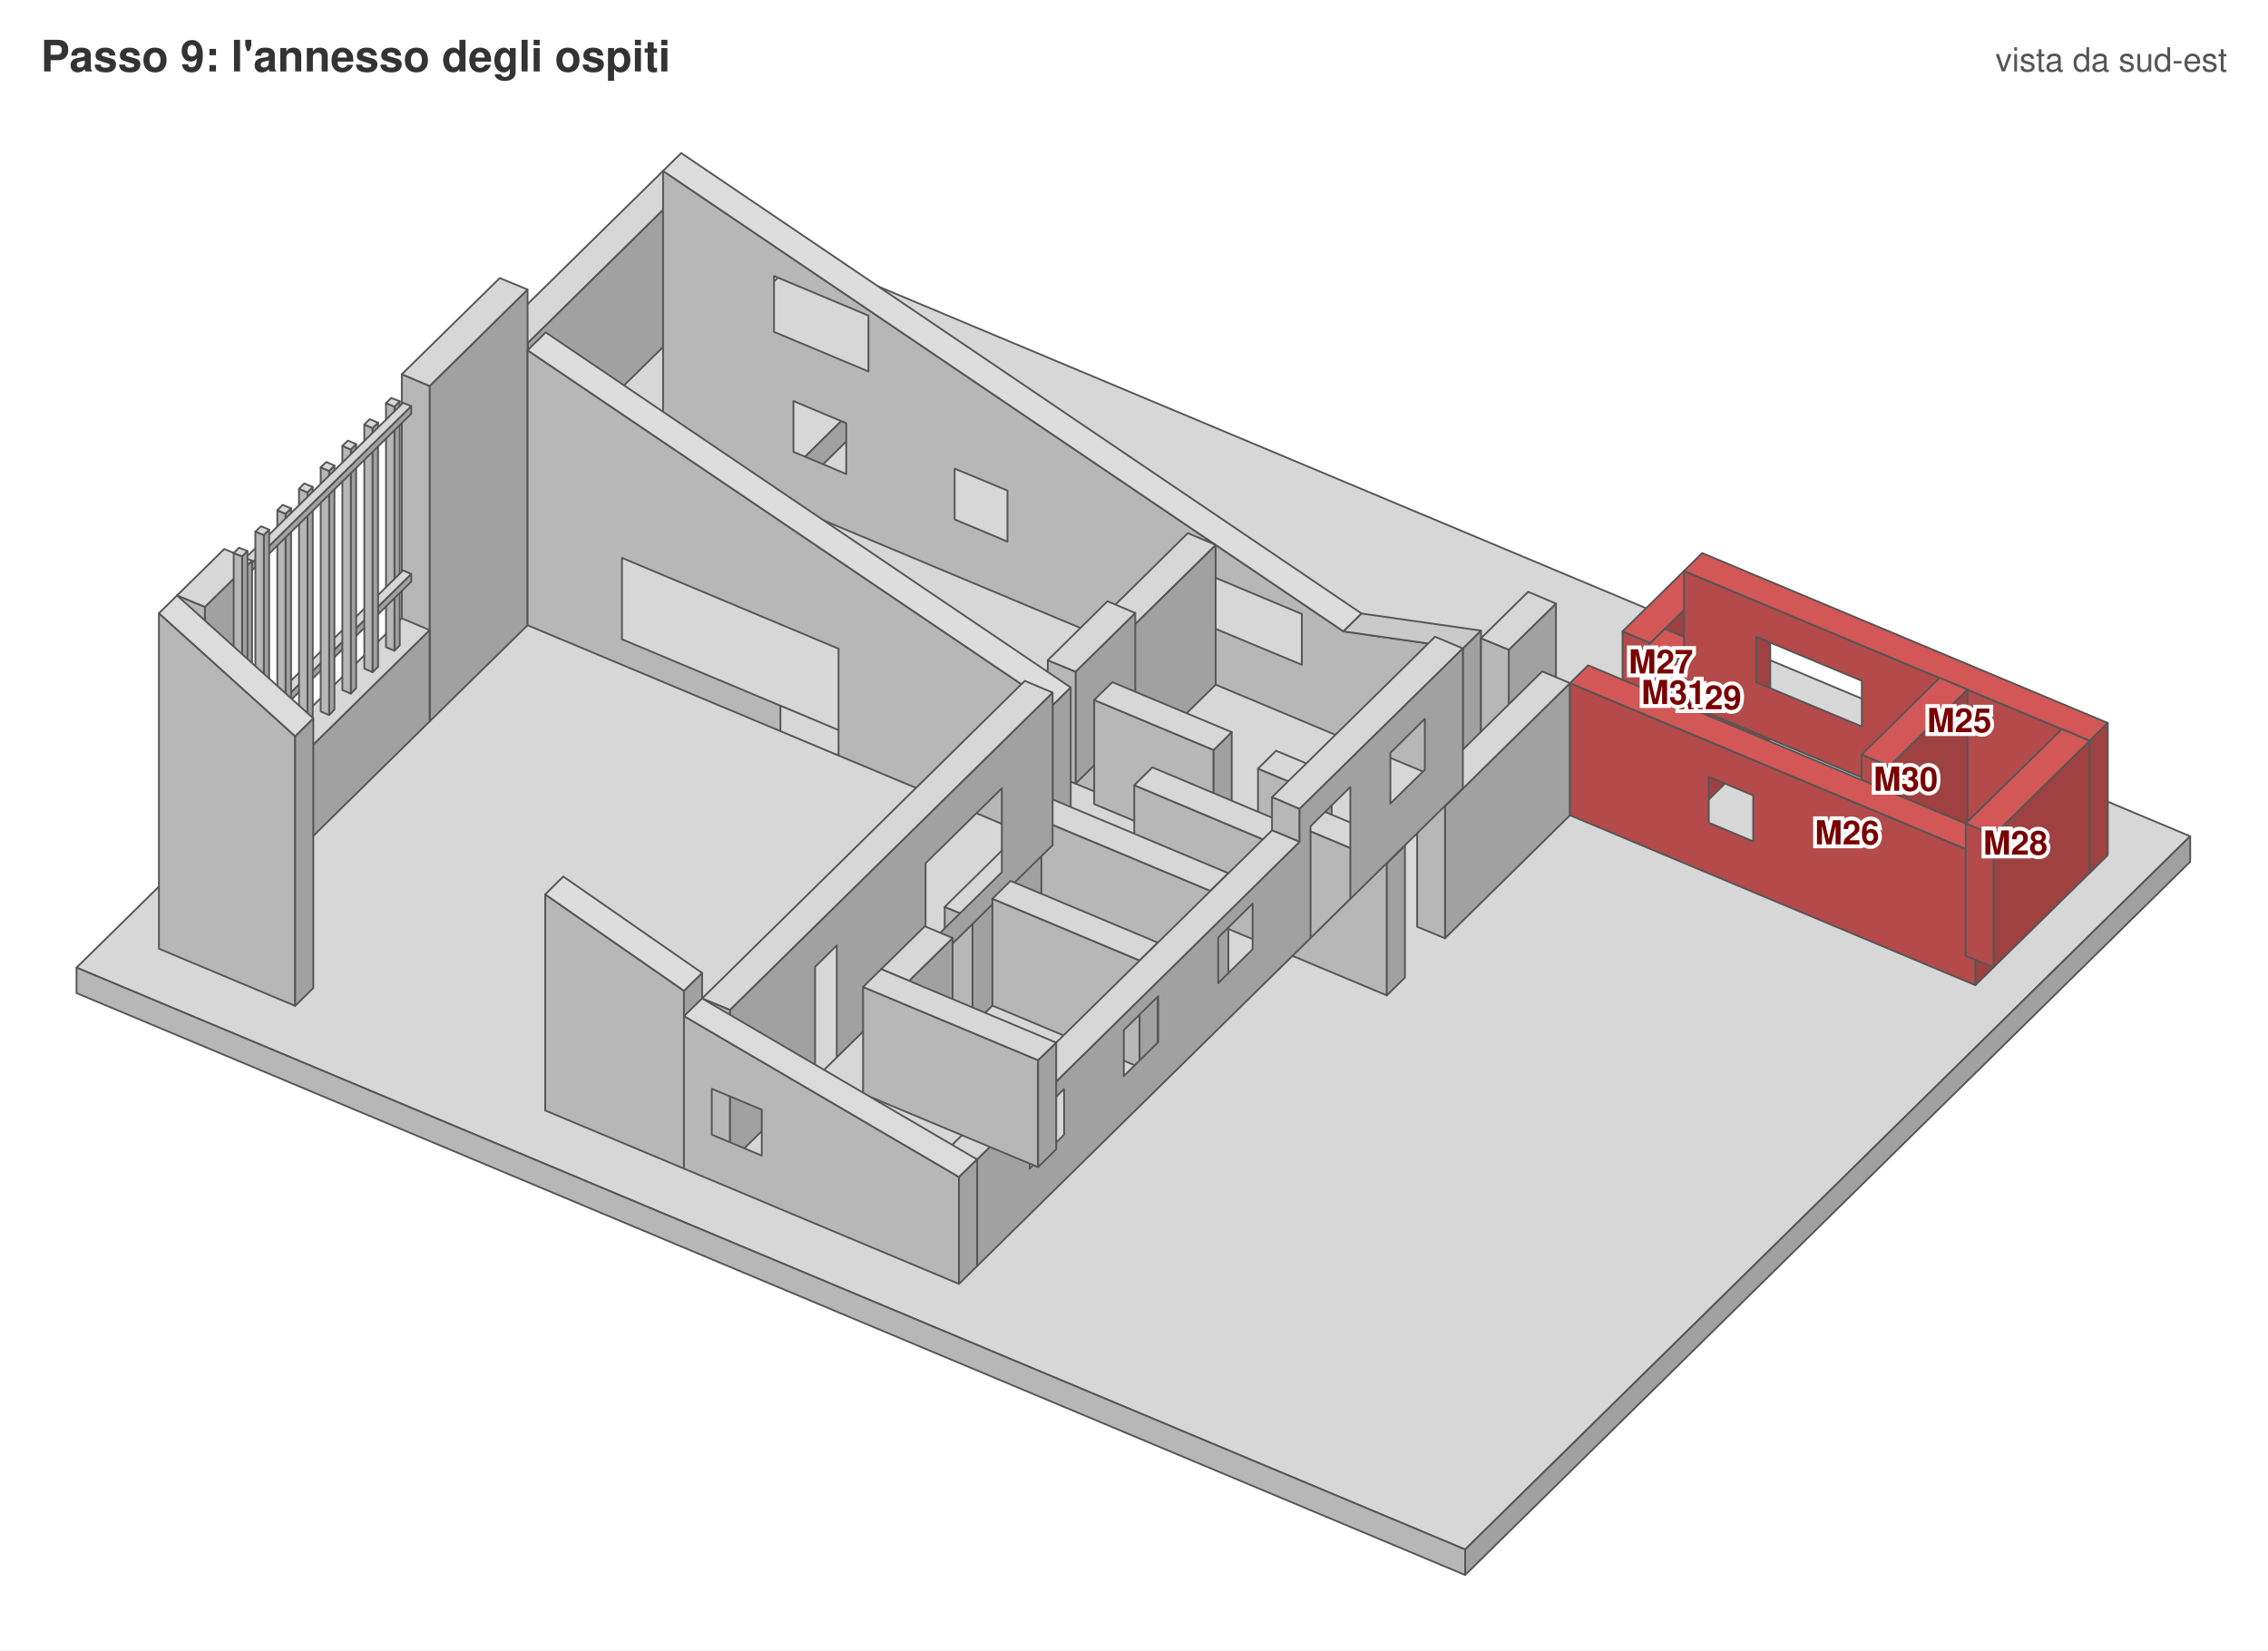
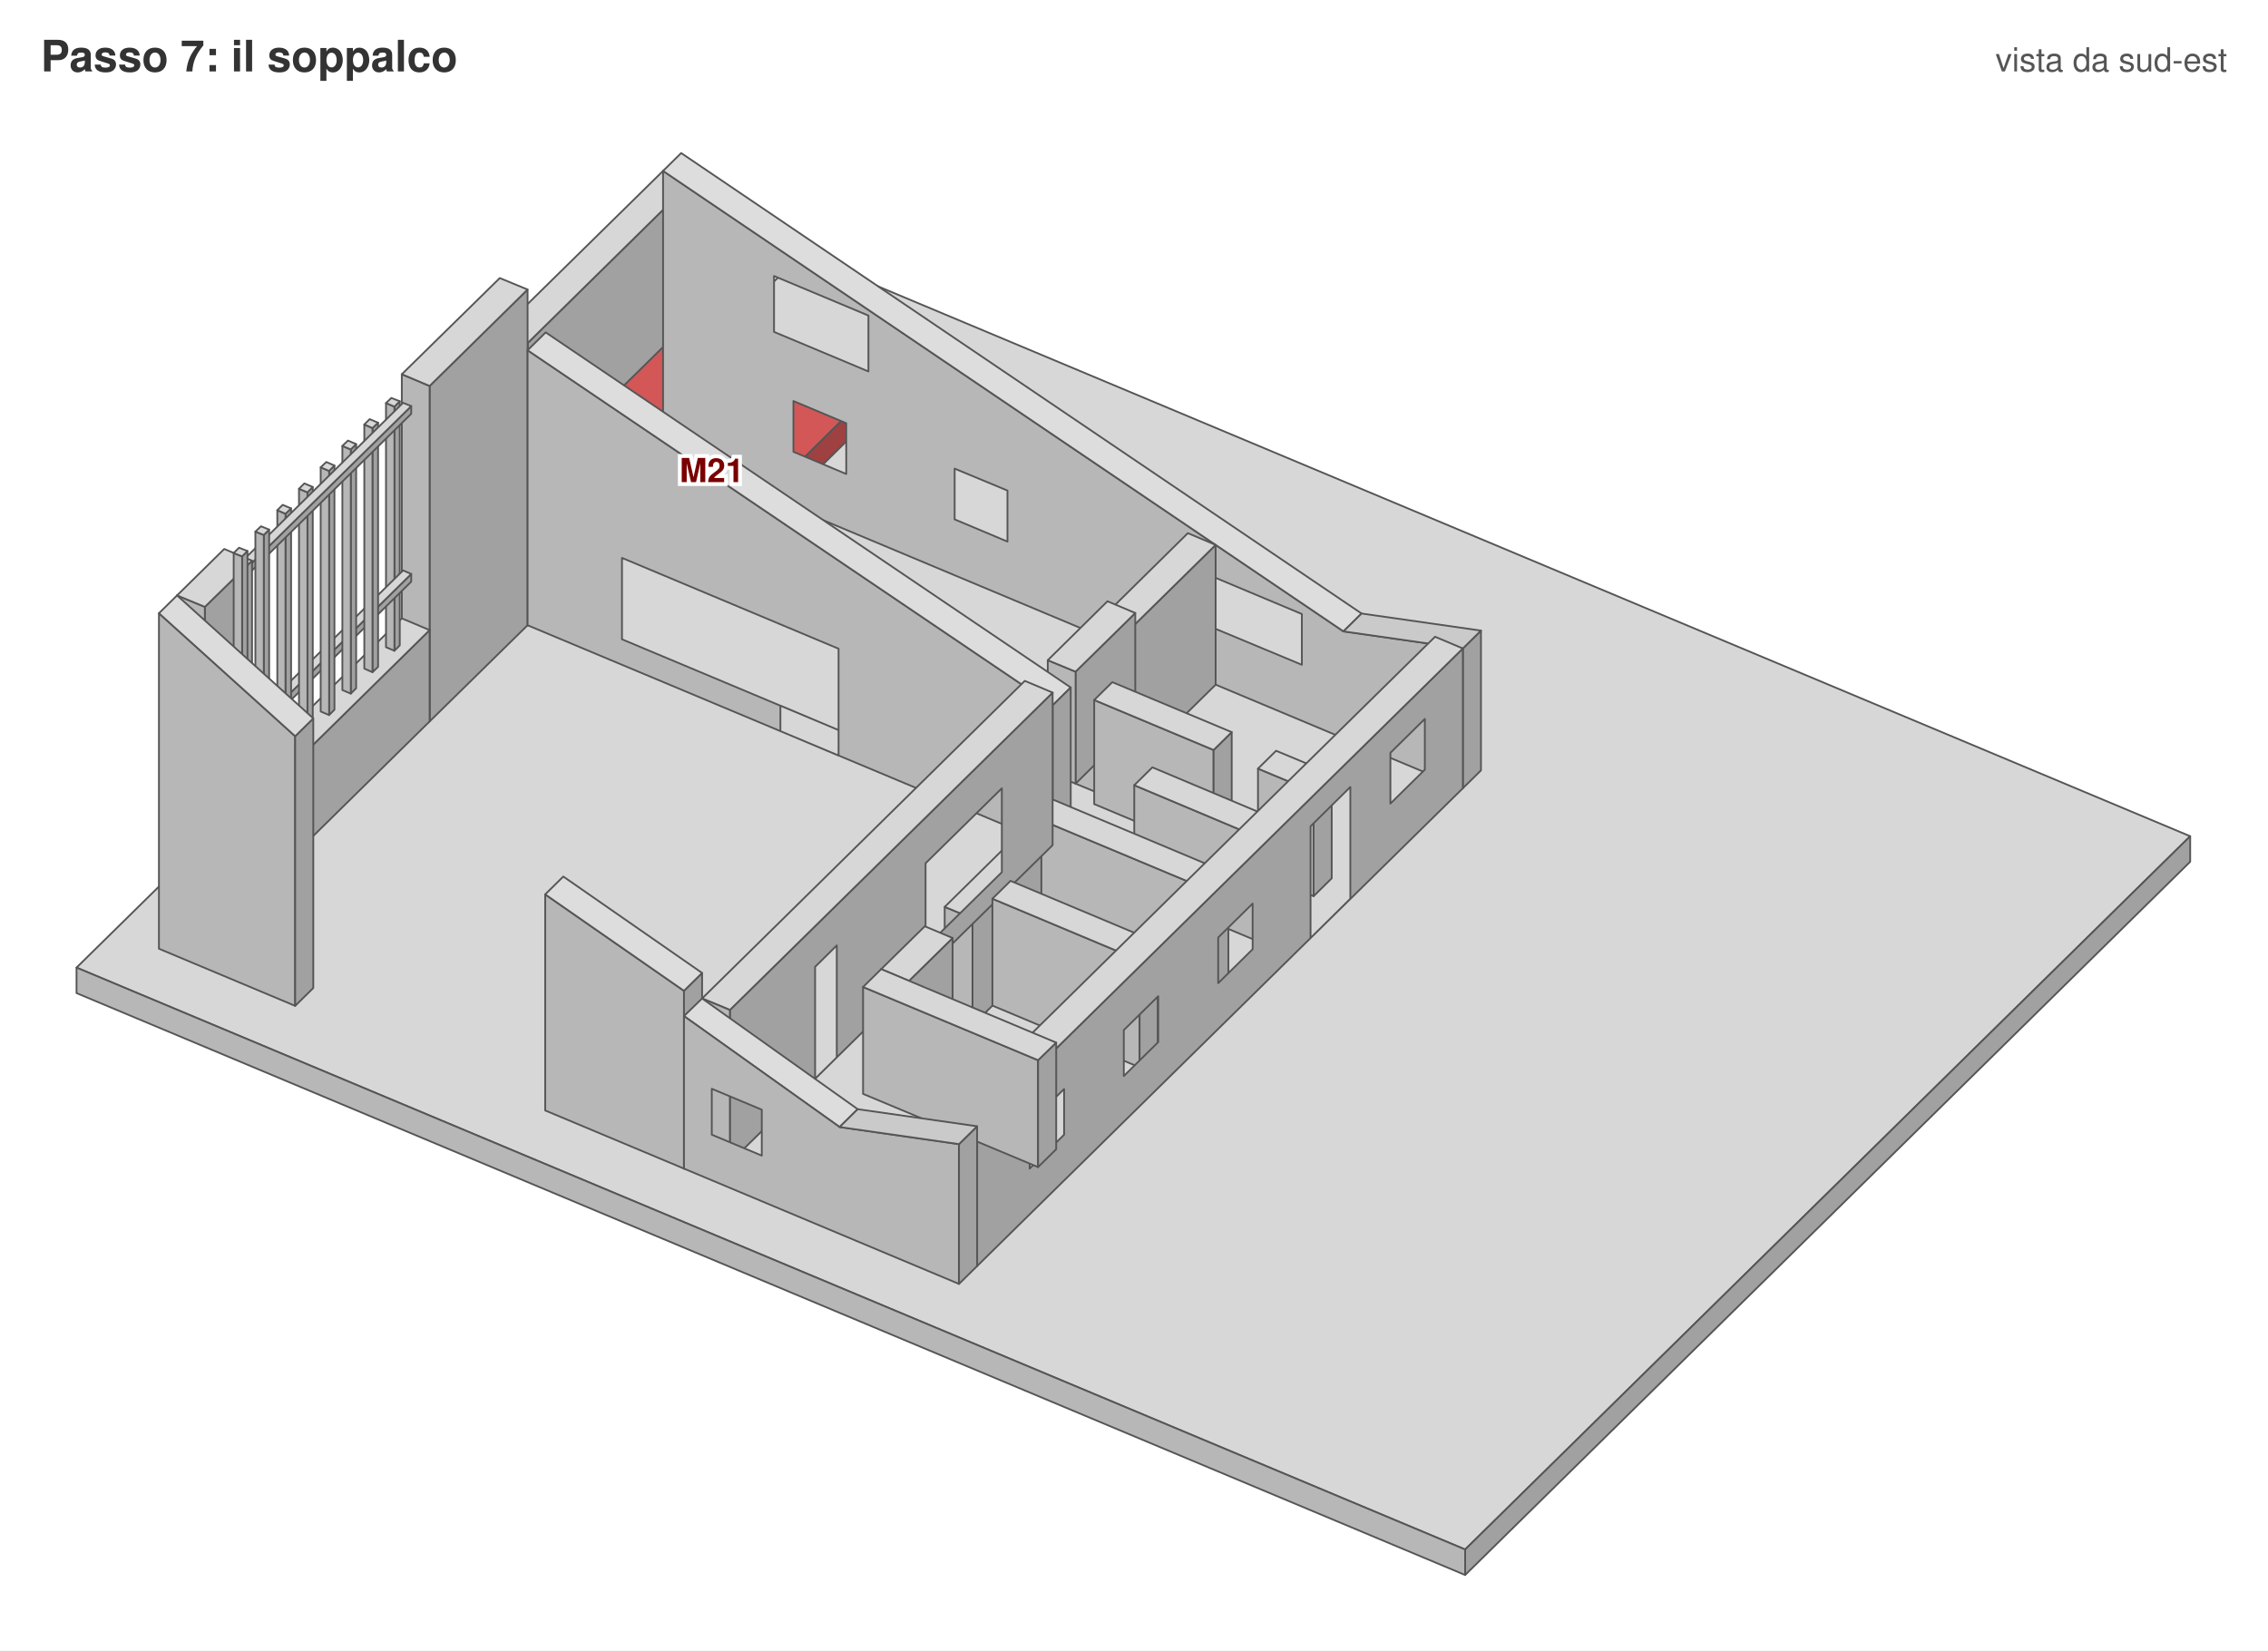
<svg xmlns="http://www.w3.org/2000/svg" viewBox="0 0 889 647" width="889" height="647">
  <rect width="100%" height="100%" fill="#ffffff" />
-   <text x="16" y="28" font-family="Helvetica, Arial, sans-serif" font-size="17" font-weight="bold" fill="#333">Passo 9: l'annesso degli ospiti</text>
+   <text x="16" y="28" font-family="Helvetica, Arial, sans-serif" font-size="17" font-weight="bold" fill="#333">Passo 7: il soppalco</text>
  <path d="M 314.2 99.7 L 858.5 327.8 L 574.3 607.4 L 30.0 379.3 Z" fill="rgb(215,215,215)" fill-rule="evenodd" stroke="#555" stroke-width="0.7" stroke-linejoin="round" />
  <path d="M 858.5 337.8 L 574.3 617.4 L 574.3 607.4 L 858.5 327.8 Z" fill="rgb(161,161,161)" fill-rule="evenodd" stroke="#555" stroke-width="0.7" stroke-linejoin="round" />
  <path d="M 574.3 617.4 L 30.0 389.3 L 30.0 379.3 L 574.3 607.4 Z" fill="rgb(183,183,183)" fill-rule="evenodd" stroke="#555" stroke-width="0.7" stroke-linejoin="round" />
  <path d="M 270.7 182.2 L 206.8 245.1 L 206.8 134.5 L 270.7 71.6 Z M 267.2 163.8 L 240.9 189.6 L 240.9 169.7 L 267.2 143.8 Z" fill="rgb(161,161,161)" fill-rule="evenodd" stroke="#555" stroke-width="0.7" stroke-linejoin="round" />
  <path d="M 195.9 240.5 L 195.9 129.9 L 206.8 134.5 L 206.8 245.1 Z" fill="rgb(183,183,183)" fill-rule="evenodd" stroke="#555" stroke-width="0.7" stroke-linejoin="round" />
  <path d="M 195.9 129.9 L 259.9 67.0 L 270.7 71.6 L 206.8 134.5 Z" fill="rgb(215,215,215)" fill-rule="evenodd" stroke="#555" stroke-width="0.7" stroke-linejoin="round" />
-   <path d="M 270.7 125.4 L 340.4 154.6 L 283.6 210.5 L 213.9 181.3 Z" fill="rgb(215,215,215)" fill-rule="evenodd" stroke="#555" stroke-width="0.7" stroke-linejoin="round" />
-   <path d="M 340.4 164.5 L 283.6 220.5 L 283.6 210.5 L 340.4 154.6 Z" fill="rgb(161,161,161)" fill-rule="evenodd" stroke="#555" stroke-width="0.7" stroke-linejoin="round" />
-   <path d="M 283.6 220.5 L 213.9 191.3 L 213.9 181.3 L 283.6 210.5 Z" fill="rgb(183,183,183)" fill-rule="evenodd" stroke="#555" stroke-width="0.7" stroke-linejoin="round" />
+   <path d="M 270.7 125.4 L 340.4 154.6 L 283.6 210.5 L 213.9 181.3 Z" fill="rgb(211,87,87)" fill-rule="evenodd" stroke="#555" stroke-width="0.7" stroke-linejoin="round" />
+   <path d="M 340.4 164.5 L 283.6 220.5 L 283.6 210.5 L 340.4 154.6 Z" fill="rgb(159,65,65)" fill-rule="evenodd" stroke="#555" stroke-width="0.7" stroke-linejoin="round" />
+   <path d="M 283.6 220.5 L 213.9 191.3 L 213.9 181.3 L 283.6 210.5 Z" fill="rgb(180,74,74)" fill-rule="evenodd" stroke="#555" stroke-width="0.7" stroke-linejoin="round" />
  <path d="M 259.9 177.6 L 573.4 309.0 L 573.4 254.2 L 526.6 247.5 L 259.9 67.0 Z M 311.0 177.1 L 331.7 185.8 L 331.7 165.9 L 311.0 157.2 Z M 374.2 203.6 L 394.9 212.3 L 394.9 192.3 L 374.2 183.7 Z M 474.3 245.6 L 510.3 260.6 L 510.3 240.7 L 474.3 225.6 Z M 303.4 130.1 L 340.4 145.6 L 340.4 123.7 L 303.4 108.2 Z" fill="rgb(183,183,183)" fill-rule="evenodd" stroke="#555" stroke-width="0.7" stroke-linejoin="round" />
  <path d="M 533.7 240.5 L 267.0 60.0 L 259.9 67.0 L 526.6 247.5 Z" fill="rgb(221,221,221)" fill-rule="evenodd" stroke="#555" stroke-width="0.7" stroke-linejoin="round" />
  <path d="M 580.5 302.0 L 580.5 247.2 L 573.4 254.2 L 573.4 309.0 Z" fill="rgb(161,161,161)" fill-rule="evenodd" stroke="#555" stroke-width="0.7" stroke-linejoin="round" />
  <path d="M 580.5 247.2 L 533.7 240.5 L 526.6 247.5 L 573.4 254.2 Z" fill="rgb(202,202,202)" fill-rule="evenodd" stroke="#555" stroke-width="0.7" stroke-linejoin="round" />
  <path d="M 476.5 268.4 L 432.5 311.7 L 432.5 256.9 L 476.5 213.6 Z" fill="rgb(161,161,161)" fill-rule="evenodd" stroke="#555" stroke-width="0.7" stroke-linejoin="round" />
  <path d="M 421.6 252.4 L 465.6 209.0 L 476.5 213.6 L 432.5 256.9 Z" fill="rgb(215,215,215)" fill-rule="evenodd" stroke="#555" stroke-width="0.7" stroke-linejoin="round" />
  <path d="M 421.6 307.2 L 421.6 252.4 L 432.5 256.9 L 432.5 311.7 Z" fill="rgb(183,183,183)" fill-rule="evenodd" stroke="#555" stroke-width="0.7" stroke-linejoin="round" />
  <path d="M 206.8 245.1 L 168.4 282.8 L 168.4 151.3 L 206.8 113.5 Z" fill="rgb(161,161,161)" fill-rule="evenodd" stroke="#555" stroke-width="0.7" stroke-linejoin="round" />
  <path d="M 157.5 278.3 L 157.5 146.7 L 168.4 151.3 L 168.4 282.8 Z" fill="rgb(183,183,183)" fill-rule="evenodd" stroke="#555" stroke-width="0.7" stroke-linejoin="round" />
  <path d="M 157.5 146.7 L 195.9 109.0 L 206.8 113.5 L 168.4 151.3 Z" fill="rgb(215,215,215)" fill-rule="evenodd" stroke="#555" stroke-width="0.7" stroke-linejoin="round" />
-   <path d="M 671.0 280.1 L 646.9 303.9 L 646.9 252.1 L 671.0 228.3 Z" fill="rgb(159,65,65)" fill-rule="evenodd" stroke="#555" stroke-width="0.7" stroke-linejoin="round" />
-   <path d="M 636.0 299.3 L 636.0 247.5 L 646.9 252.1 L 646.9 303.9 Z" fill="rgb(180,74,74)" fill-rule="evenodd" stroke="#555" stroke-width="0.7" stroke-linejoin="round" />
-   <path d="M 636.0 247.5 L 660.1 223.8 L 671.0 228.3 L 646.9 252.1 Z" fill="rgb(211,87,87)" fill-rule="evenodd" stroke="#555" stroke-width="0.7" stroke-linejoin="round" />
  <path d="M 445.0 284.1 L 421.6 307.2 L 421.6 263.3 L 445.0 240.3 Z" fill="rgb(161,161,161)" fill-rule="evenodd" stroke="#555" stroke-width="0.7" stroke-linejoin="round" />
  <path d="M 410.7 302.6 L 410.7 258.8 L 421.6 263.3 L 421.6 307.2 Z" fill="rgb(183,183,183)" fill-rule="evenodd" stroke="#555" stroke-width="0.7" stroke-linejoin="round" />
  <path d="M 410.7 258.8 L 434.1 235.7 L 445.0 240.3 L 421.6 263.3 Z" fill="rgb(215,215,215)" fill-rule="evenodd" stroke="#555" stroke-width="0.7" stroke-linejoin="round" />
-   <path d="M 609.9 288.4 L 591.4 306.6 L 591.4 254.7 L 609.9 236.6 Z" fill="rgb(161,161,161)" fill-rule="evenodd" stroke="#555" stroke-width="0.7" stroke-linejoin="round" />
-   <path d="M 580.5 302.0 L 580.5 250.2 L 591.4 254.7 L 591.4 306.6 Z" fill="rgb(183,183,183)" fill-rule="evenodd" stroke="#555" stroke-width="0.7" stroke-linejoin="round" />
-   <path d="M 580.5 250.2 L 599.0 232.0 L 609.9 236.6 L 591.4 254.7 Z" fill="rgb(215,215,215)" fill-rule="evenodd" stroke="#555" stroke-width="0.7" stroke-linejoin="round" />
-   <path d="M 693.9 289.7 L 663.3 319.8 L 663.3 267.9 L 693.9 237.9 Z" fill="rgb(159,65,65)" fill-rule="evenodd" stroke="#555" stroke-width="0.7" stroke-linejoin="round" />
-   <path d="M 652.5 315.2 L 652.5 263.4 L 663.3 267.9 L 663.3 319.8 Z" fill="rgb(180,74,74)" fill-rule="evenodd" stroke="#555" stroke-width="0.7" stroke-linejoin="round" />
-   <path d="M 652.5 263.4 L 683.0 233.3 L 693.9 237.9 L 663.3 267.9 Z" fill="rgb(211,87,87)" fill-rule="evenodd" stroke="#555" stroke-width="0.7" stroke-linejoin="round" />
-   <path d="M 664.5 303.3 L 664.5 251.5 L 657.4 258.5 L 657.4 310.3 Z" fill="rgb(159,65,65)" fill-rule="evenodd" stroke="#555" stroke-width="0.7" stroke-linejoin="round" />
-   <path d="M 645.5 305.3 L 657.4 310.3 L 657.4 258.5 L 645.5 253.5 Z" fill="rgb(180,74,74)" fill-rule="evenodd" stroke="#555" stroke-width="0.7" stroke-linejoin="round" />
-   <path d="M 664.5 251.5 L 652.6 246.5 L 645.5 253.5 L 657.4 258.5 Z" fill="rgb(211,87,87)" fill-rule="evenodd" stroke="#555" stroke-width="0.7" stroke-linejoin="round" />
  <path d="M 206.8 245.1 L 412.6 331.3 L 412.6 276.5 L 206.8 137.3 Z M 243.8 250.6 L 328.7 286.2 L 328.7 254.3 L 243.8 218.7 Z M 305.9 286.6 L 328.7 296.2 L 328.7 286.2 L 305.9 276.6 Z" fill="rgb(183,183,183)" fill-rule="evenodd" stroke="#555" stroke-width="0.7" stroke-linejoin="round" />
  <path d="M 419.7 269.5 L 213.9 130.3 L 206.8 137.3 L 412.6 276.5 Z" fill="rgb(221,221,221)" fill-rule="evenodd" stroke="#555" stroke-width="0.7" stroke-linejoin="round" />
  <path d="M 419.7 324.3 L 419.7 269.5 L 412.6 276.5 L 412.6 331.3 Z" fill="rgb(161,161,161)" fill-rule="evenodd" stroke="#555" stroke-width="0.7" stroke-linejoin="round" />
-   <path d="M 660.1 275.6 L 819.1 342.2 L 819.1 290.4 L 660.1 223.8 Z M 688.4 267.5 L 729.8 284.8 L 729.8 266.9 L 688.4 249.6 Z" fill="rgb(180,74,74)" fill-rule="evenodd" stroke="#555" stroke-width="0.7" stroke-linejoin="round" />
-   <path d="M 826.2 283.4 L 667.2 216.8 L 660.1 223.8 L 819.1 290.4 Z" fill="rgb(211,87,87)" fill-rule="evenodd" stroke="#555" stroke-width="0.7" stroke-linejoin="round" />
-   <path d="M 826.2 335.2 L 826.2 283.4 L 819.1 290.4 L 819.1 342.2 Z" fill="rgb(159,65,65)" fill-rule="evenodd" stroke="#555" stroke-width="0.7" stroke-linejoin="round" />
  <path d="M 168.4 282.8 L 98.8 351.3 L 98.8 315.5 L 168.4 247.0 Z" fill="rgb(161,161,161)" fill-rule="evenodd" stroke="#555" stroke-width="0.7" stroke-linejoin="round" />
  <path d="M 87.9 310.9 L 157.5 242.4 L 168.4 247.0 L 98.8 315.5 Z" fill="rgb(215,215,215)" fill-rule="evenodd" stroke="#555" stroke-width="0.7" stroke-linejoin="round" />
  <path d="M 87.9 346.8 L 87.9 310.9 L 98.8 315.5 L 98.8 351.3 Z" fill="rgb(183,183,183)" fill-rule="evenodd" stroke="#555" stroke-width="0.7" stroke-linejoin="round" />
  <path d="M 428.9 315.2 L 475.7 334.8 L 475.7 294.0 L 428.9 274.4 Z" fill="rgb(183,183,183)" fill-rule="evenodd" stroke="#555" stroke-width="0.7" stroke-linejoin="round" />
  <path d="M 482.8 327.9 L 482.8 287.0 L 475.7 294.0 L 475.7 334.8 Z" fill="rgb(161,161,161)" fill-rule="evenodd" stroke="#555" stroke-width="0.7" stroke-linejoin="round" />
  <path d="M 482.8 287.0 L 436.0 267.4 L 428.9 274.4 L 475.7 294.0 Z" fill="rgb(215,215,215)" fill-rule="evenodd" stroke="#555" stroke-width="0.7" stroke-linejoin="round" />
  <path d="M 156.7 253.0 L 154.6 255.1 L 154.6 159.4 L 156.7 157.3 Z" fill="rgb(161,161,161)" fill-rule="evenodd" stroke="#555" stroke-width="0.7" stroke-linejoin="round" />
  <path d="M 151.3 253.7 L 151.3 158.0 L 154.6 159.4 L 154.6 255.1 Z" fill="rgb(183,183,183)" fill-rule="evenodd" stroke="#555" stroke-width="0.7" stroke-linejoin="round" />
  <path d="M 151.3 158.0 L 153.4 156.0 L 156.7 157.3 L 154.6 159.4 Z" fill="rgb(215,215,215)" fill-rule="evenodd" stroke="#555" stroke-width="0.7" stroke-linejoin="round" />
  <path d="M 161.2 228.0 L 91.6 296.5 L 91.6 293.5 L 161.2 225.0 Z" fill="rgb(161,161,161)" fill-rule="evenodd" stroke="#555" stroke-width="0.7" stroke-linejoin="round" />
  <path d="M 88.4 292.1 L 158.0 223.6 L 161.2 225.0 L 91.6 293.5 Z" fill="rgb(215,215,215)" fill-rule="evenodd" stroke="#555" stroke-width="0.7" stroke-linejoin="round" />
  <path d="M 88.4 295.1 L 88.4 292.1 L 91.6 293.5 L 91.6 296.5 Z" fill="rgb(183,183,183)" fill-rule="evenodd" stroke="#555" stroke-width="0.7" stroke-linejoin="round" />
-   <path d="M 771.2 322.1 L 740.6 352.2 L 740.6 300.3 L 771.2 270.3 Z" fill="rgb(159,65,65)" fill-rule="evenodd" stroke="#555" stroke-width="0.7" stroke-linejoin="round" />
-   <path d="M 729.7 347.6 L 729.7 295.8 L 740.6 300.3 L 740.6 352.2 Z" fill="rgb(180,74,74)" fill-rule="evenodd" stroke="#555" stroke-width="0.7" stroke-linejoin="round" />
-   <path d="M 729.7 295.8 L 760.3 265.7 L 771.2 270.3 L 740.6 300.3 Z" fill="rgb(211,87,87)" fill-rule="evenodd" stroke="#555" stroke-width="0.7" stroke-linejoin="round" />
  <path d="M 148.2 261.4 L 146.0 263.5 L 146.0 167.8 L 148.2 165.7 Z" fill="rgb(161,161,161)" fill-rule="evenodd" stroke="#555" stroke-width="0.7" stroke-linejoin="round" />
  <path d="M 142.8 262.1 L 142.8 166.4 L 146.0 167.8 L 146.0 263.5 Z" fill="rgb(183,183,183)" fill-rule="evenodd" stroke="#555" stroke-width="0.7" stroke-linejoin="round" />
  <path d="M 142.8 166.4 L 144.9 164.3 L 148.2 165.7 L 146.0 167.8 Z" fill="rgb(215,215,215)" fill-rule="evenodd" stroke="#555" stroke-width="0.7" stroke-linejoin="round" />
  <path d="M 493.1 342.1 L 514.9 351.3 L 514.9 310.4 L 493.1 301.3 Z" fill="rgb(183,183,183)" fill-rule="evenodd" stroke="#555" stroke-width="0.7" stroke-linejoin="round" />
  <path d="M 522.0 344.3 L 522.0 303.4 L 514.9 310.4 L 514.9 351.3 Z" fill="rgb(161,161,161)" fill-rule="evenodd" stroke="#555" stroke-width="0.7" stroke-linejoin="round" />
  <path d="M 522.0 303.4 L 500.2 294.3 L 493.1 301.3 L 514.9 310.4 Z" fill="rgb(215,215,215)" fill-rule="evenodd" stroke="#555" stroke-width="0.7" stroke-linejoin="round" />
-   <path d="M 615.4 319.6 L 566.4 367.8 L 566.4 316.0 L 615.4 267.8 Z" fill="rgb(161,161,161)" fill-rule="evenodd" stroke="#555" stroke-width="0.7" stroke-linejoin="round" />
-   <path d="M 555.5 311.5 L 604.5 263.2 L 615.4 267.8 L 566.4 316.0 Z" fill="rgb(215,215,215)" fill-rule="evenodd" stroke="#555" stroke-width="0.7" stroke-linejoin="round" />
-   <path d="M 555.5 363.3 L 555.5 311.5 L 566.4 316.0 L 566.4 367.8 Z" fill="rgb(183,183,183)" fill-rule="evenodd" stroke="#555" stroke-width="0.7" stroke-linejoin="round" />
  <path d="M 139.6 269.8 L 137.5 271.9 L 137.5 176.2 L 139.6 174.1 Z" fill="rgb(161,161,161)" fill-rule="evenodd" stroke="#555" stroke-width="0.7" stroke-linejoin="round" />
  <path d="M 134.2 270.5 L 134.2 174.8 L 137.5 176.2 L 137.5 271.9 Z" fill="rgb(183,183,183)" fill-rule="evenodd" stroke="#555" stroke-width="0.7" stroke-linejoin="round" />
  <path d="M 134.2 174.8 L 136.4 172.7 L 139.6 174.1 L 137.5 176.2 Z" fill="rgb(215,215,215)" fill-rule="evenodd" stroke="#555" stroke-width="0.7" stroke-linejoin="round" />
-   <path d="M 615.4 319.6 L 774.3 386.2 L 774.3 334.4 L 615.4 267.8 Z M 669.8 322.5 L 687.2 329.8 L 687.2 311.8 L 669.8 304.5 Z" fill="rgb(180,74,74)" fill-rule="evenodd" stroke="#555" stroke-width="0.7" stroke-linejoin="round" />
-   <path d="M 781.4 327.4 L 622.5 260.8 L 615.4 267.8 L 774.3 334.4 Z" fill="rgb(211,87,87)" fill-rule="evenodd" stroke="#555" stroke-width="0.7" stroke-linejoin="round" />
-   <path d="M 781.4 379.2 L 781.4 327.4 L 774.3 334.4 L 774.3 386.2 Z" fill="rgb(159,65,65)" fill-rule="evenodd" stroke="#555" stroke-width="0.7" stroke-linejoin="round" />
  <path d="M 444.6 348.7 L 495.7 370.1 L 495.7 329.3 L 444.6 307.8 Z" fill="rgb(183,183,183)" fill-rule="evenodd" stroke="#555" stroke-width="0.7" stroke-linejoin="round" />
  <path d="M 502.8 363.1 L 502.8 322.3 L 495.7 329.3 L 495.7 370.1 Z" fill="rgb(161,161,161)" fill-rule="evenodd" stroke="#555" stroke-width="0.7" stroke-linejoin="round" />
  <path d="M 502.8 322.3 L 451.7 300.8 L 444.6 307.8 L 495.7 329.3 Z" fill="rgb(215,215,215)" fill-rule="evenodd" stroke="#555" stroke-width="0.7" stroke-linejoin="round" />
  <path d="M 131.1 278.2 L 129.0 280.3 L 129.0 184.6 L 131.1 182.5 Z" fill="rgb(161,161,161)" fill-rule="evenodd" stroke="#555" stroke-width="0.7" stroke-linejoin="round" />
  <path d="M 125.7 278.9 L 125.7 183.2 L 129.0 184.6 L 129.0 280.3 Z" fill="rgb(183,183,183)" fill-rule="evenodd" stroke="#555" stroke-width="0.7" stroke-linejoin="round" />
  <path d="M 125.7 183.2 L 127.9 181.1 L 131.1 182.5 L 129.0 184.6 Z" fill="rgb(215,215,215)" fill-rule="evenodd" stroke="#555" stroke-width="0.7" stroke-linejoin="round" />
-   <path d="M 819.1 342.2 L 781.4 379.2 L 781.4 327.4 L 819.1 290.4 Z" fill="rgb(159,65,65)" fill-rule="evenodd" stroke="#555" stroke-width="0.7" stroke-linejoin="round" />
-   <path d="M 770.5 322.8 L 808.2 285.8 L 819.1 290.4 L 781.4 327.4 Z" fill="rgb(211,87,87)" fill-rule="evenodd" stroke="#555" stroke-width="0.7" stroke-linejoin="round" />
-   <path d="M 770.5 374.7 L 770.5 322.8 L 781.4 327.4 L 781.4 379.2 Z" fill="rgb(180,74,74)" fill-rule="evenodd" stroke="#555" stroke-width="0.7" stroke-linejoin="round" />
  <path d="M 122.6 286.5 L 120.5 288.6 L 120.5 193.0 L 122.6 190.9 Z" fill="rgb(161,161,161)" fill-rule="evenodd" stroke="#555" stroke-width="0.7" stroke-linejoin="round" />
  <path d="M 117.2 287.3 L 117.2 191.6 L 120.5 193.0 L 120.5 288.6 Z" fill="rgb(183,183,183)" fill-rule="evenodd" stroke="#555" stroke-width="0.7" stroke-linejoin="round" />
  <path d="M 117.2 191.6 L 119.3 189.5 L 122.6 190.9 L 120.5 193.0 Z" fill="rgb(215,215,215)" fill-rule="evenodd" stroke="#555" stroke-width="0.7" stroke-linejoin="round" />
  <path d="M 405.8 362.4 L 474.4 391.1 L 474.4 349.2 L 405.8 320.5 Z" fill="rgb(183,183,183)" fill-rule="evenodd" stroke="#555" stroke-width="0.7" stroke-linejoin="round" />
  <path d="M 481.5 384.1 L 481.5 342.3 L 474.4 349.2 L 474.4 391.1 Z" fill="rgb(161,161,161)" fill-rule="evenodd" stroke="#555" stroke-width="0.7" stroke-linejoin="round" />
  <path d="M 481.5 342.3 L 412.9 313.5 L 405.8 320.5 L 474.4 349.2 Z" fill="rgb(215,215,215)" fill-rule="evenodd" stroke="#555" stroke-width="0.7" stroke-linejoin="round" />
  <path d="M 114.1 294.9 L 111.9 297.0 L 111.9 201.4 L 114.1 199.3 Z" fill="rgb(161,161,161)" fill-rule="evenodd" stroke="#555" stroke-width="0.7" stroke-linejoin="round" />
  <path d="M 108.7 295.7 L 108.7 200.0 L 111.9 201.4 L 111.9 297.0 Z" fill="rgb(183,183,183)" fill-rule="evenodd" stroke="#555" stroke-width="0.7" stroke-linejoin="round" />
  <path d="M 108.7 200.0 L 110.8 197.9 L 114.1 199.3 L 111.9 201.4 Z" fill="rgb(215,215,215)" fill-rule="evenodd" stroke="#555" stroke-width="0.7" stroke-linejoin="round" />
  <path d="M 161.2 162.2 L 91.6 230.7 L 91.6 227.7 L 161.2 159.2 Z" fill="rgb(161,161,161)" fill-rule="evenodd" stroke="#555" stroke-width="0.7" stroke-linejoin="round" />
  <path d="M 88.4 226.4 L 158.0 157.9 L 161.2 159.2 L 91.6 227.7 Z" fill="rgb(215,215,215)" fill-rule="evenodd" stroke="#555" stroke-width="0.7" stroke-linejoin="round" />
  <path d="M 88.4 229.3 L 88.4 226.4 L 91.6 227.7 L 91.6 230.7 Z" fill="rgb(183,183,183)" fill-rule="evenodd" stroke="#555" stroke-width="0.7" stroke-linejoin="round" />
-   <path d="M 506.6 374.7 L 543.6 390.2 L 543.6 338.4 L 506.6 322.9 Z" fill="rgb(183,183,183)" fill-rule="evenodd" stroke="#555" stroke-width="0.7" stroke-linejoin="round" />
-   <path d="M 550.7 383.2 L 550.7 331.4 L 543.6 338.4 L 543.6 390.2 Z" fill="rgb(161,161,161)" fill-rule="evenodd" stroke="#555" stroke-width="0.7" stroke-linejoin="round" />
-   <path d="M 550.7 331.4 L 513.7 315.9 L 506.6 322.9 L 543.6 338.4 Z" fill="rgb(215,215,215)" fill-rule="evenodd" stroke="#555" stroke-width="0.7" stroke-linejoin="round" />
  <path d="M 105.5 303.3 L 103.4 305.4 L 103.4 209.7 L 105.5 207.6 Z" fill="rgb(161,161,161)" fill-rule="evenodd" stroke="#555" stroke-width="0.7" stroke-linejoin="round" />
  <path d="M 100.1 304.1 L 100.1 208.4 L 103.4 209.7 L 103.4 305.4 Z" fill="rgb(183,183,183)" fill-rule="evenodd" stroke="#555" stroke-width="0.7" stroke-linejoin="round" />
  <path d="M 100.1 208.4 L 102.3 206.3 L 105.5 207.6 L 103.4 209.7 Z" fill="rgb(215,215,215)" fill-rule="evenodd" stroke="#555" stroke-width="0.7" stroke-linejoin="round" />
  <path d="M 408.2 375.3 L 381.2 401.9 L 381.2 360.0 L 408.2 333.5 Z" fill="rgb(161,161,161)" fill-rule="evenodd" stroke="#555" stroke-width="0.7" stroke-linejoin="round" />
  <path d="M 370.3 397.3 L 370.3 355.5 L 381.2 360.0 L 381.2 401.9 Z" fill="rgb(183,183,183)" fill-rule="evenodd" stroke="#555" stroke-width="0.7" stroke-linejoin="round" />
  <path d="M 370.3 355.5 L 397.3 328.9 L 408.2 333.5 L 381.2 360.0 Z" fill="rgb(215,215,215)" fill-rule="evenodd" stroke="#555" stroke-width="0.7" stroke-linejoin="round" />
  <path d="M 98.8 351.3 L 80.3 369.5 L 80.3 237.9 L 98.8 219.8 Z" fill="rgb(161,161,161)" fill-rule="evenodd" stroke="#555" stroke-width="0.7" stroke-linejoin="round" />
  <path d="M 69.4 364.9 L 69.4 233.4 L 80.3 237.9 L 80.3 369.5 Z" fill="rgb(183,183,183)" fill-rule="evenodd" stroke="#555" stroke-width="0.7" stroke-linejoin="round" />
  <path d="M 69.4 233.4 L 87.9 215.2 L 98.8 219.8 L 80.3 237.9 Z" fill="rgb(215,215,215)" fill-rule="evenodd" stroke="#555" stroke-width="0.7" stroke-linejoin="round" />
  <path d="M 97.0 311.7 L 94.9 313.8 L 94.9 218.1 L 97.0 216.0 Z" fill="rgb(161,161,161)" fill-rule="evenodd" stroke="#555" stroke-width="0.7" stroke-linejoin="round" />
  <path d="M 91.6 312.4 L 91.6 216.8 L 94.9 218.1 L 94.9 313.8 Z" fill="rgb(183,183,183)" fill-rule="evenodd" stroke="#555" stroke-width="0.7" stroke-linejoin="round" />
  <path d="M 91.6 216.8 L 93.7 214.7 L 97.0 216.0 L 94.9 218.1 Z" fill="rgb(215,215,215)" fill-rule="evenodd" stroke="#555" stroke-width="0.7" stroke-linejoin="round" />
  <path d="M 412.6 331.3 L 286.1 455.7 L 286.1 395.9 L 412.6 271.5 Z M 392.7 341.9 L 362.8 371.3 L 362.8 338.4 L 392.7 309.0 Z M 328.0 414.5 L 319.5 422.9 L 319.5 379.0 L 328.0 370.6 Z" fill="rgb(161,161,161)" fill-rule="evenodd" stroke="#555" stroke-width="0.7" stroke-linejoin="round" />
  <path d="M 275.2 391.4 L 401.7 266.9 L 412.6 271.5 L 286.1 395.9 Z" fill="rgb(215,215,215)" fill-rule="evenodd" stroke="#555" stroke-width="0.7" stroke-linejoin="round" />
  <path d="M 275.2 451.2 L 275.2 391.4 L 286.1 395.9 L 286.1 455.7 Z" fill="rgb(183,183,183)" fill-rule="evenodd" stroke="#555" stroke-width="0.7" stroke-linejoin="round" />
  <path d="M 389.0 394.2 L 446.7 418.4 L 446.7 376.5 L 389.0 352.3 Z" fill="rgb(183,183,183)" fill-rule="evenodd" stroke="#555" stroke-width="0.7" stroke-linejoin="round" />
  <path d="M 453.8 411.4 L 453.8 369.5 L 446.7 376.5 L 446.7 418.4 Z" fill="rgb(161,161,161)" fill-rule="evenodd" stroke="#555" stroke-width="0.7" stroke-linejoin="round" />
  <path d="M 453.8 369.5 L 396.1 345.3 L 389.0 352.3 L 446.7 376.5 Z" fill="rgb(215,215,215)" fill-rule="evenodd" stroke="#555" stroke-width="0.7" stroke-linejoin="round" />
-   <path d="M 498.6 312.5 L 562.5 249.6 L 573.4 254.2 L 509.4 317.1 Z" fill="rgb(215,215,215)" fill-rule="evenodd" stroke="#555" stroke-width="0.7" stroke-linejoin="round" />
-   <path d="M 498.6 325.5 L 498.6 312.5 L 509.4 317.1 L 509.4 330.0 Z" fill="rgb(183,183,183)" fill-rule="evenodd" stroke="#555" stroke-width="0.7" stroke-linejoin="round" />
-   <path d="M 573.4 309.0 L 383.0 496.3 L 383.0 454.5 L 509.4 330.0 L 509.4 317.1 L 573.4 254.2 Z M 558.5 301.7 L 545.0 315.0 L 545.0 295.1 L 558.5 281.8 Z M 529.3 352.3 L 513.7 367.7 L 513.7 323.9 L 529.3 308.5 Z M 491.0 372.1 L 477.5 385.4 L 477.5 367.5 L 491.0 354.2 Z M 454.0 408.5 L 440.5 421.8 L 440.5 403.8 L 454.0 390.5 Z M 417.1 444.8 L 403.6 458.1 L 403.6 440.2 L 417.1 426.9 Z" fill="rgb(161,161,161)" fill-rule="evenodd" stroke="#555" stroke-width="0.7" stroke-linejoin="round" />
-   <path d="M 372.1 449.9 L 498.6 325.5 L 509.4 330.0 L 383.0 454.5 Z" fill="rgb(215,215,215)" fill-rule="evenodd" stroke="#555" stroke-width="0.7" stroke-linejoin="round" />
-   <path d="M 372.1 491.8 L 372.1 449.9 L 383.0 454.5 L 383.0 496.3 Z" fill="rgb(183,183,183)" fill-rule="evenodd" stroke="#555" stroke-width="0.7" stroke-linejoin="round" />
+   <path d="M 573.4 309.0 L 383.0 496.3 L 383.0 441.5 L 573.4 254.2 Z M 558.5 301.7 L 545.0 315.0 L 545.0 295.1 L 558.5 281.8 Z M 529.3 352.3 L 513.7 367.7 L 513.7 323.9 L 529.3 308.5 Z M 491.0 372.1 L 477.5 385.4 L 477.5 367.5 L 491.0 354.2 Z M 454.0 408.5 L 440.5 421.8 L 440.5 403.8 L 454.0 390.5 Z M 417.1 444.8 L 403.6 458.1 L 403.6 440.2 L 417.1 426.9 Z" fill="rgb(161,161,161)" fill-rule="evenodd" stroke="#555" stroke-width="0.7" stroke-linejoin="round" />
+   <path d="M 372.1 436.9 L 562.5 249.6 L 573.4 254.2 L 383.0 441.5 Z" fill="rgb(215,215,215)" fill-rule="evenodd" stroke="#555" stroke-width="0.7" stroke-linejoin="round" />
+   <path d="M 372.1 491.8 L 372.1 436.9 L 383.0 441.5 L 383.0 496.3 Z" fill="rgb(183,183,183)" fill-rule="evenodd" stroke="#555" stroke-width="0.7" stroke-linejoin="round" />
  <path d="M 62.3 371.9 L 115.7 394.3 L 115.7 288.6 L 62.3 240.4 Z" fill="rgb(183,183,183)" fill-rule="evenodd" stroke="#555" stroke-width="0.7" stroke-linejoin="round" />
  <path d="M 122.8 387.3 L 122.8 281.6 L 115.7 288.6 L 115.7 394.3 Z" fill="rgb(161,161,161)" fill-rule="evenodd" stroke="#555" stroke-width="0.7" stroke-linejoin="round" />
  <path d="M 122.8 281.6 L 69.4 233.4 L 62.3 240.4 L 115.7 288.6 Z" fill="rgb(220,220,220)" fill-rule="evenodd" stroke="#555" stroke-width="0.7" stroke-linejoin="round" />
  <path d="M 373.4 409.6 L 356.3 426.3 L 356.3 384.5 L 373.4 367.7 Z" fill="rgb(161,161,161)" fill-rule="evenodd" stroke="#555" stroke-width="0.7" stroke-linejoin="round" />
  <path d="M 345.4 421.8 L 345.4 379.9 L 356.3 384.5 L 356.3 426.3 Z" fill="rgb(183,183,183)" fill-rule="evenodd" stroke="#555" stroke-width="0.7" stroke-linejoin="round" />
  <path d="M 345.4 379.9 L 362.5 363.1 L 373.4 367.7 L 356.3 384.5 Z" fill="rgb(215,215,215)" fill-rule="evenodd" stroke="#555" stroke-width="0.7" stroke-linejoin="round" />
  <path d="M 338.3 428.8 L 406.9 457.5 L 406.9 415.6 L 338.3 386.9 Z" fill="rgb(183,183,183)" fill-rule="evenodd" stroke="#555" stroke-width="0.7" stroke-linejoin="round" />
  <path d="M 414.0 450.5 L 414.0 408.7 L 406.9 415.6 L 406.9 457.5 Z" fill="rgb(161,161,161)" fill-rule="evenodd" stroke="#555" stroke-width="0.7" stroke-linejoin="round" />
  <path d="M 414.0 408.7 L 345.4 379.9 L 338.3 386.9 L 406.9 415.6 Z" fill="rgb(215,215,215)" fill-rule="evenodd" stroke="#555" stroke-width="0.7" stroke-linejoin="round" />
  <path d="M 213.7 435.3 L 268.1 458.1 L 268.1 388.4 L 213.7 350.6 Z" fill="rgb(183,183,183)" fill-rule="evenodd" stroke="#555" stroke-width="0.7" stroke-linejoin="round" />
  <path d="M 275.2 451.2 L 275.2 381.4 L 268.1 388.4 L 268.1 458.1 Z" fill="rgb(161,161,161)" fill-rule="evenodd" stroke="#555" stroke-width="0.7" stroke-linejoin="round" />
  <path d="M 275.2 381.4 L 220.8 343.6 L 213.7 350.6 L 268.1 388.4 Z" fill="rgb(221,221,221)" fill-rule="evenodd" stroke="#555" stroke-width="0.7" stroke-linejoin="round" />
-   <path d="M 268.1 458.1 L 375.9 503.3 L 375.9 461.4 L 268.1 398.3 Z M 279.0 444.8 L 298.6 453.0 L 298.6 435.0 L 279.0 426.8 Z" fill="rgb(183,183,183)" fill-rule="evenodd" stroke="#555" stroke-width="0.7" stroke-linejoin="round" />
-   <path d="M 383.0 454.5 L 275.2 391.4 L 268.1 398.3 L 375.9 461.4 Z" fill="rgb(219,219,219)" fill-rule="evenodd" stroke="#555" stroke-width="0.7" stroke-linejoin="round" />
-   <path d="M 383.0 496.3 L 383.0 454.5 L 375.9 461.4 L 375.9 503.3 Z" fill="rgb(161,161,161)" fill-rule="evenodd" stroke="#555" stroke-width="0.7" stroke-linejoin="round" />
-   <text x="651" y="264" font-family="Helvetica, Arial, sans-serif" font-size="13" font-weight="bold" fill="#7a0000" text-anchor="middle" stroke="#fff" stroke-width="3" paint-order="stroke">M27</text>
-   <text x="670" y="278" font-family="Helvetica, Arial, sans-serif" font-size="13" font-weight="bold" fill="#7a0000" text-anchor="middle" stroke="#fff" stroke-width="3" paint-order="stroke">M29</text>
-   <text x="656" y="276" font-family="Helvetica, Arial, sans-serif" font-size="13" font-weight="bold" fill="#7a0000" text-anchor="middle" stroke="#fff" stroke-width="3" paint-order="stroke">M31</text>
-   <text x="768" y="287" font-family="Helvetica, Arial, sans-serif" font-size="13" font-weight="bold" fill="#7a0000" text-anchor="middle" stroke="#fff" stroke-width="3" paint-order="stroke">M25</text>
-   <text x="747" y="310" font-family="Helvetica, Arial, sans-serif" font-size="13" font-weight="bold" fill="#7a0000" text-anchor="middle" stroke="#fff" stroke-width="3" paint-order="stroke">M30</text>
-   <text x="724" y="331" font-family="Helvetica, Arial, sans-serif" font-size="13" font-weight="bold" fill="#7a0000" text-anchor="middle" stroke="#fff" stroke-width="3" paint-order="stroke">M26</text>
-   <text x="790" y="335" font-family="Helvetica, Arial, sans-serif" font-size="13" font-weight="bold" fill="#7a0000" text-anchor="middle" stroke="#fff" stroke-width="3" paint-order="stroke">M28</text>
+   <path d="M 336.2 434.8 L 275.2 391.4 L 268.1 398.3 L 329.1 441.8 Z" fill="rgb(221,221,221)" fill-rule="evenodd" stroke="#555" stroke-width="0.7" stroke-linejoin="round" />
+   <path d="M 268.1 458.1 L 375.9 503.3 L 375.9 448.5 L 329.1 441.8 L 268.1 398.3 Z M 279.0 444.8 L 298.6 453.0 L 298.6 435.0 L 279.0 426.8 Z" fill="rgb(183,183,183)" fill-rule="evenodd" stroke="#555" stroke-width="0.7" stroke-linejoin="round" />
+   <path d="M 383.0 496.3 L 383.0 441.5 L 375.9 448.5 L 375.9 503.3 Z" fill="rgb(161,161,161)" fill-rule="evenodd" stroke="#555" stroke-width="0.7" stroke-linejoin="round" />
+   <path d="M 383.0 441.5 L 336.2 434.8 L 329.1 441.8 L 375.9 448.5 Z" fill="rgb(202,202,202)" fill-rule="evenodd" stroke="#555" stroke-width="0.7" stroke-linejoin="round" />
+   <text x="279" y="189" font-family="Helvetica, Arial, sans-serif" font-size="13" font-weight="bold" fill="#7a0000" text-anchor="middle" stroke="#fff" stroke-width="3" paint-order="stroke">M21</text>
  <text x="873" y="28" font-family="Helvetica, Arial, sans-serif" font-size="13" fill="#555" text-anchor="end">vista da sud-est</text>
</svg>
